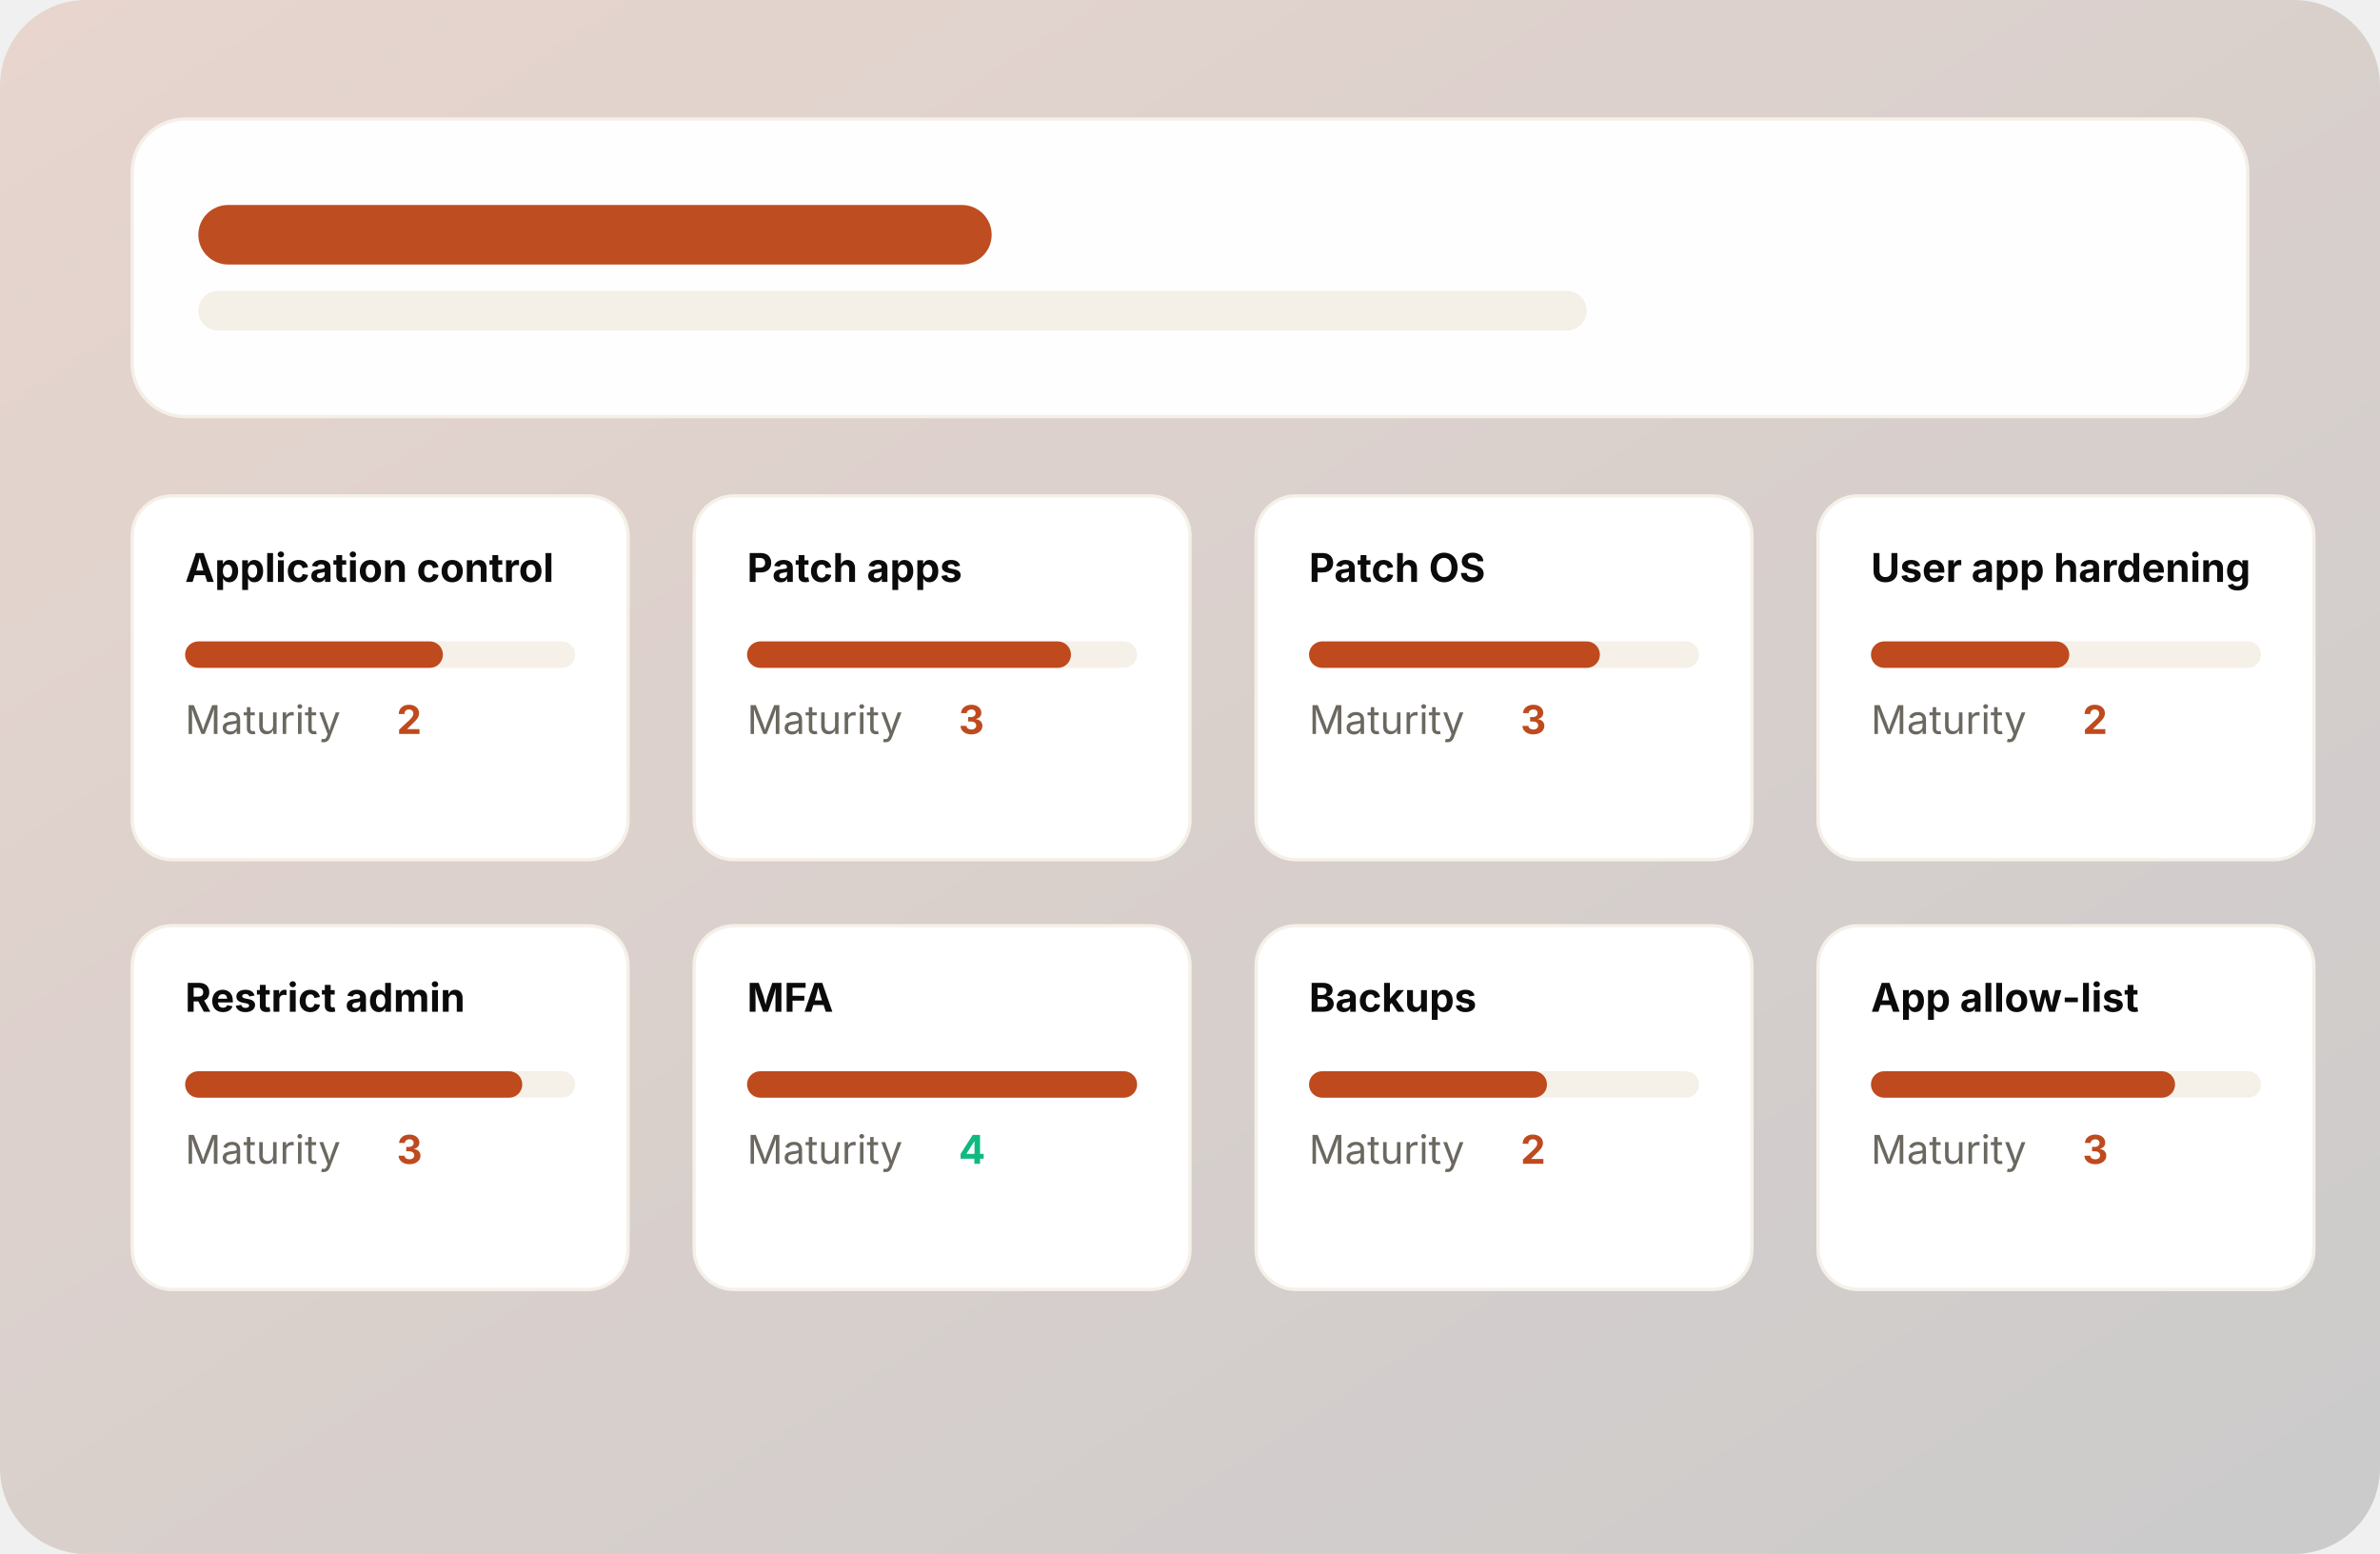
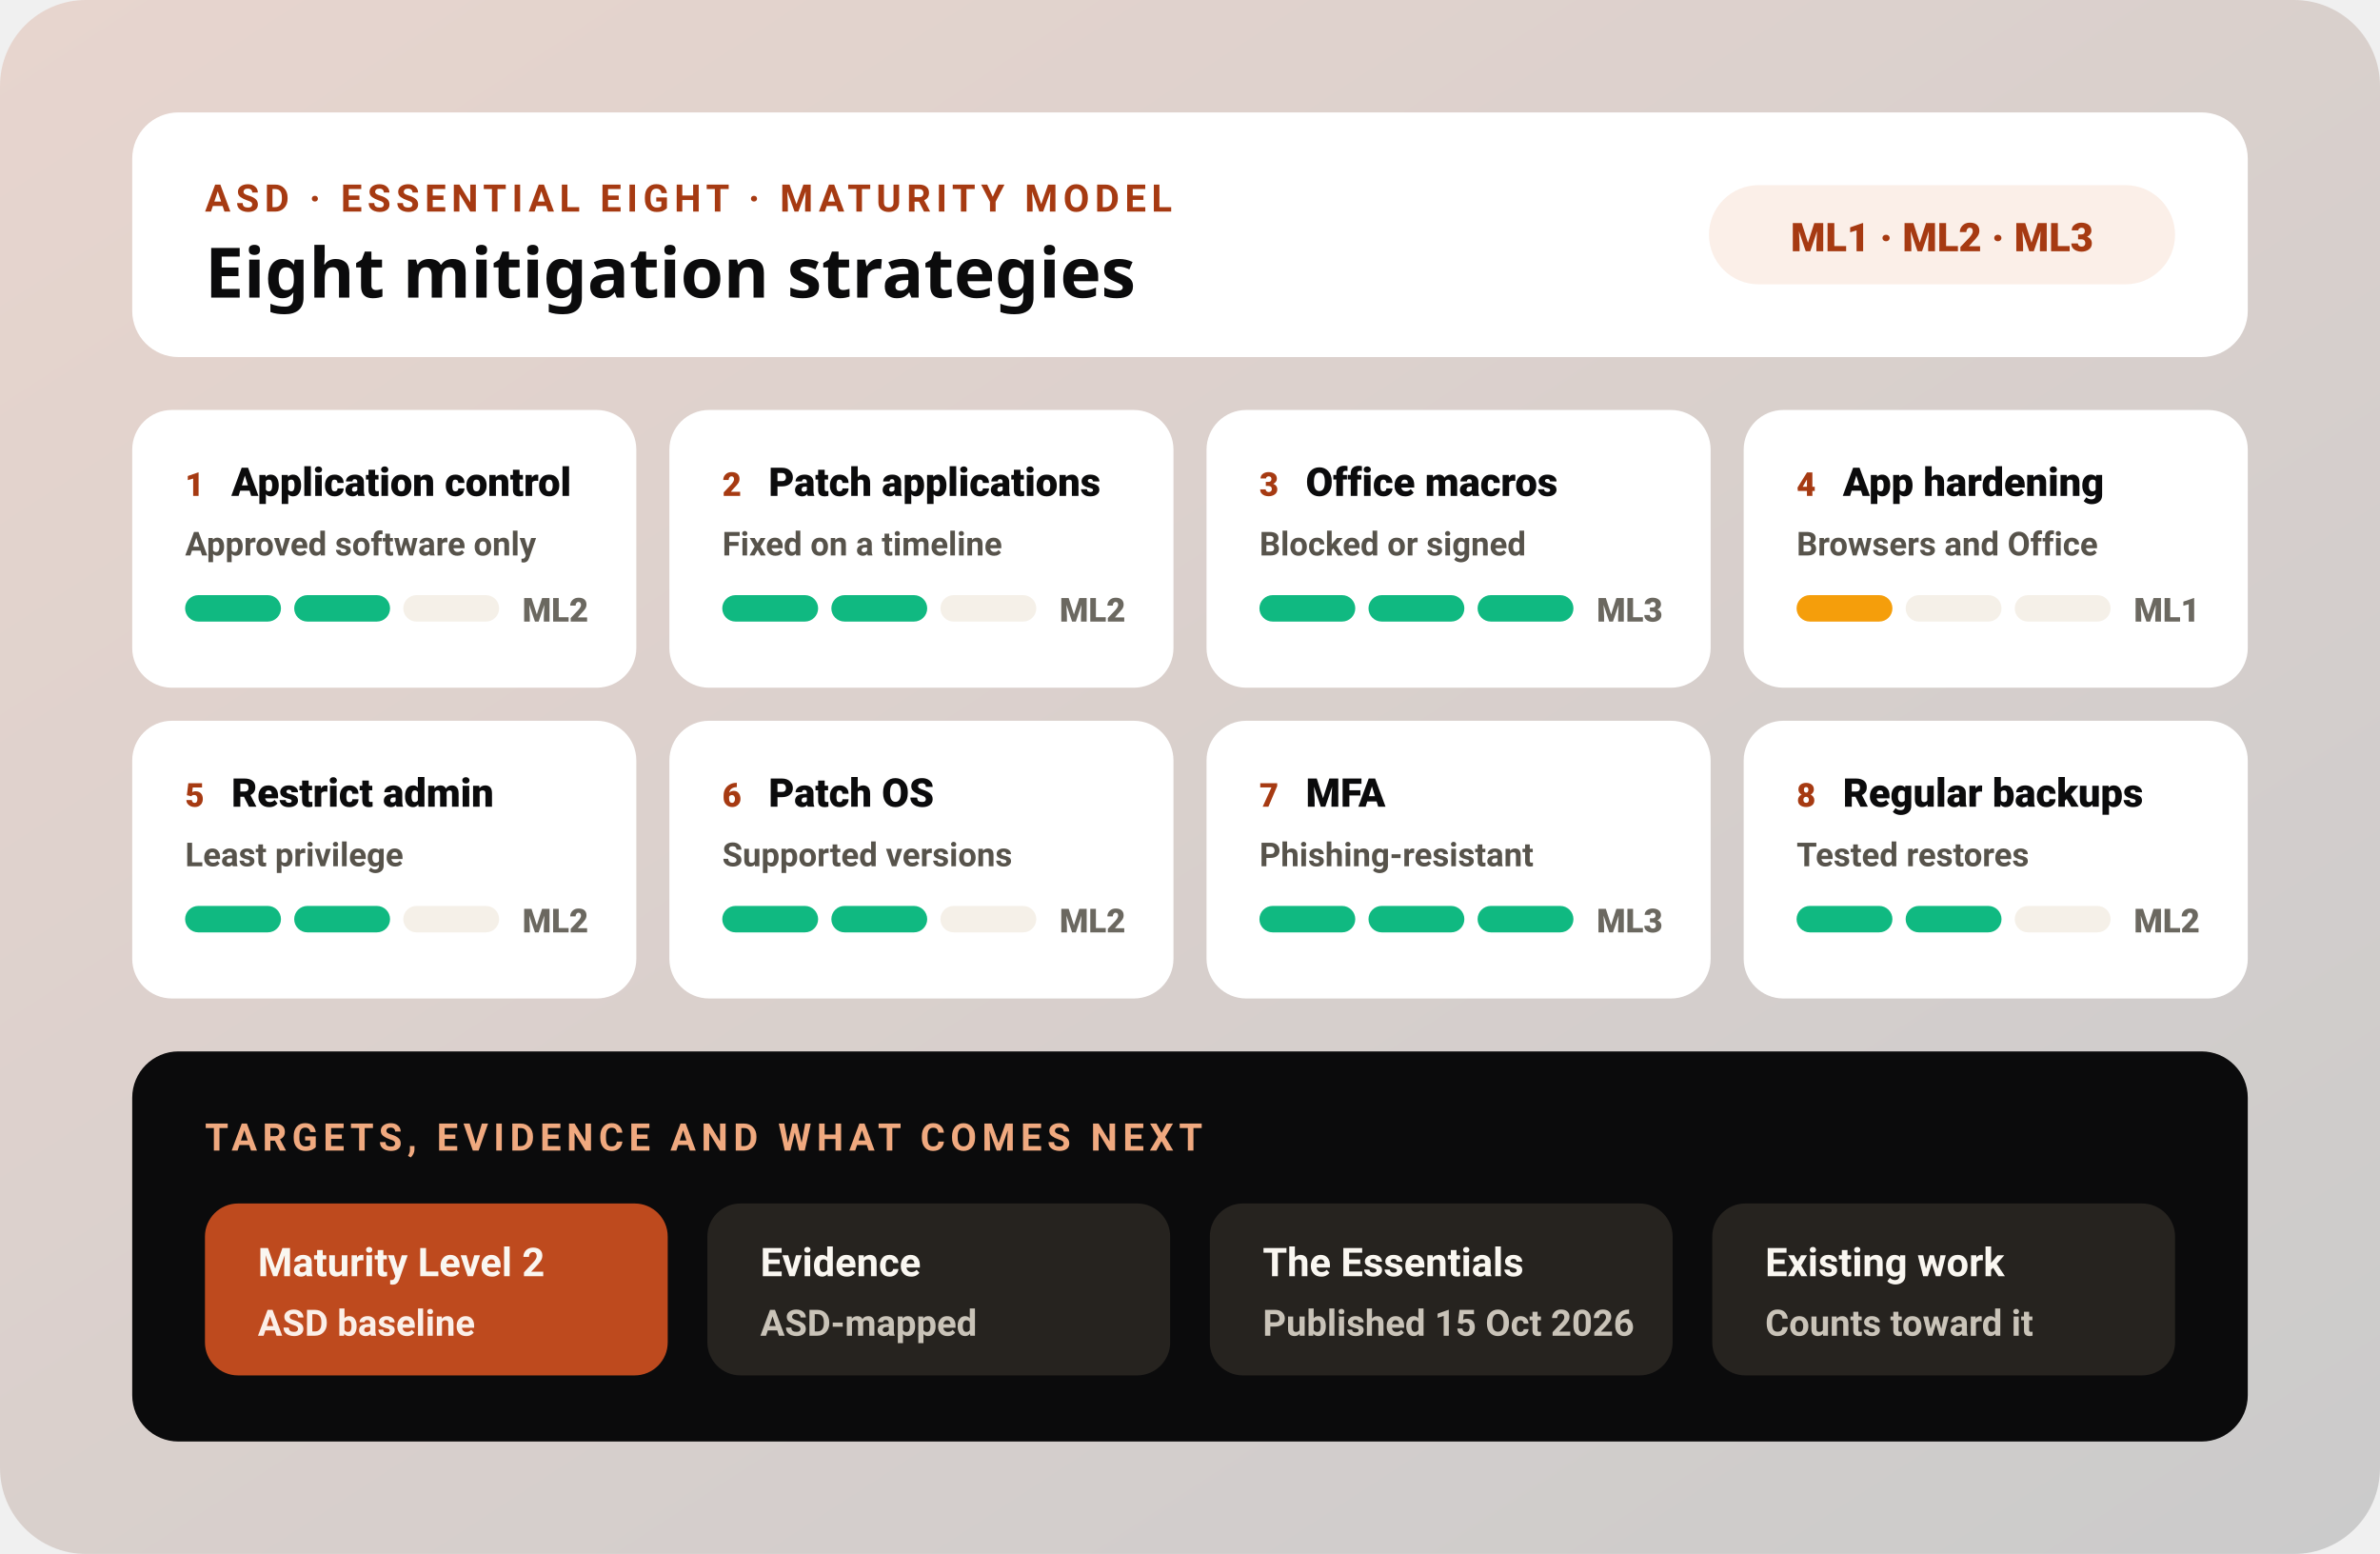
- <svg xmlns="http://www.w3.org/2000/svg" viewBox="0 0 720 470">
+ <svg xmlns="http://www.w3.org/2000/svg" viewBox="0 0 720 470" font-family="Manrope, system-ui, -apple-system, Segoe UI, Roboto, sans-serif">
  <defs>
    <linearGradient id="g" x1="0" y1="0" x2="1" y2="1">
      <stop offset="0" stop-color="#BE4A1E" stop-opacity=".16" />
      <stop offset="1" stop-color="#0B0B0C" stop-opacity=".16" />
    </linearGradient>
  </defs>
  <rect width="720" height="470" rx="26" fill="url(#g)" />
-   <g opacity=".98">
-     <rect x="40" y="36" width="640" height="90" rx="16" fill="#fff" stroke="#F5F0E8" />
-     <rect x="60" y="62" width="240" height="18" rx="9" fill="#BE4A1E" />
-     <rect x="60" y="88" width="420" height="12" rx="6" fill="#F5F0E8" />
+   <g transform="translate(40,34)">
+     <rect width="640" height="74" rx="14" fill="#fff" />
+     <text x="22" y="30" font-size="11.5" font-weight="700" fill="#A63A12" letter-spacing="1.6">ASD · ESSENTIAL EIGHT · MATURITY MODEL</text>
+     <text x="22" y="56" font-family="Bricolage Grotesque, Manrope, system-ui, sans-serif" font-size="21" font-weight="700" fill="#0B0B0C">Eight mitigation strategies</text>
+     <rect x="477" y="22" width="141" height="30" rx="15" fill="#FBEFE8" />
+     <text x="547.5" y="42" text-anchor="middle" font-size="12" font-weight="800" fill="#A63A12">ML1 · ML2 · ML3</text>
  </g>
-   <g font-family="Inter, system-ui, Segoe UI, Roboto, sans-serif" font-size="12" fill="#0B0B0C">
-     <g transform="translate(40,150)">
-       <g>
-         <rect width="150" height="110" rx="12" fill="#fff" stroke="#F5F0E8" />
-         <text x="16" y="26" font-weight="700" fill="#0B0B0C">Application control</text>
-         <rect x="16" y="44" width="118" height="8" rx="4" fill="#F5F0E8" />
-         <rect x="16" y="44" width="78" height="8" rx="4" fill="#BE4A1E" />
-         <text x="16" y="72" fill="#6B6860">Maturity</text>
-         <text x="80" y="72" fill="#BE4A1E" font-weight="700">2</text>
-       </g>
-       <g transform="translate(170,0)">
-         <rect width="150" height="110" rx="12" fill="#fff" stroke="#F5F0E8" />
-         <text x="16" y="26" font-weight="700">Patch apps</text>
-         <rect x="16" y="44" width="118" height="8" rx="4" fill="#F5F0E8" />
-         <rect x="16" y="44" width="98" height="8" rx="4" fill="#BE4A1E" />
-         <text x="16" y="72" fill="#6B6860">Maturity</text>
-         <text x="80" y="72" fill="#BE4A1E" font-weight="700">3</text>
-       </g>
-       <g transform="translate(340,0)">
-         <rect width="150" height="110" rx="12" fill="#fff" stroke="#F5F0E8" />
-         <text x="16" y="26" font-weight="700">Patch OS</text>
-         <rect x="16" y="44" width="118" height="8" rx="4" fill="#F5F0E8" />
-         <rect x="16" y="44" width="88" height="8" rx="4" fill="#BE4A1E" />
-         <text x="16" y="72" fill="#6B6860">Maturity</text>
-         <text x="80" y="72" fill="#BE4A1E" font-weight="700">3</text>
-       </g>
-       <g transform="translate(510,0)">
-         <rect width="150" height="110" rx="12" fill="#fff" stroke="#F5F0E8" />
-         <text x="16" y="26" font-weight="700">User app hardening</text>
-         <rect x="16" y="44" width="118" height="8" rx="4" fill="#F5F0E8" />
-         <rect x="16" y="44" width="60" height="8" rx="4" fill="#BE4A1E" />
-         <text x="16" y="72" fill="#6B6860">Maturity</text>
-         <text x="80" y="72" fill="#BE4A1E" font-weight="700">2</text>
-       </g>
-     </g>
-     <g transform="translate(40,280)">
-       <g>
-         <rect width="150" height="110" rx="12" fill="#fff" stroke="#F5F0E8" />
-         <text x="16" y="26" font-weight="700">Restrict admin</text>
-         <rect x="16" y="44" width="118" height="8" rx="4" fill="#F5F0E8" />
-         <rect x="16" y="44" width="102" height="8" rx="4" fill="#BE4A1E" />
-         <text x="16" y="72" fill="#6B6860">Maturity</text>
-         <text x="80" y="72" fill="#BE4A1E" font-weight="700">3</text>
-       </g>
-       <g transform="translate(170,0)">
-         <rect width="150" height="110" rx="12" fill="#fff" stroke="#F5F0E8" />
-         <text x="16" y="26" font-weight="700">MFA</text>
-         <rect x="16" y="44" width="118" height="8" rx="4" fill="#F5F0E8" />
-         <rect x="16" y="44" width="118" height="8" rx="4" fill="#BE4A1E" />
-         <text x="16" y="72" fill="#6B6860">Maturity</text>
-         <text x="80" y="72" fill="#10B981" font-weight="700">4</text>
-       </g>
-       <g transform="translate(340,0)">
-         <rect width="150" height="110" rx="12" fill="#fff" stroke="#F5F0E8" />
-         <text x="16" y="26" font-weight="700">Backups</text>
-         <rect x="16" y="44" width="118" height="8" rx="4" fill="#F5F0E8" />
-         <rect x="16" y="44" width="72" height="8" rx="4" fill="#BE4A1E" />
-         <text x="16" y="72" fill="#6B6860">Maturity</text>
-         <text x="80" y="72" fill="#BE4A1E" font-weight="700">2</text>
-       </g>
-       <g transform="translate(510,0)">
-         <rect width="150" height="110" rx="12" fill="#fff" stroke="#F5F0E8" />
-         <text x="16" y="26" font-weight="700">App allow-list</text>
-         <rect x="16" y="44" width="118" height="8" rx="4" fill="#F5F0E8" />
-         <rect x="16" y="44" width="92" height="8" rx="4" fill="#BE4A1E" />
-         <text x="16" y="72" fill="#6B6860">Maturity</text>
-         <text x="80" y="72" fill="#BE4A1E" font-weight="700">3</text>
-       </g>
-     </g>
+   <g transform="translate(40,124)">
+     <rect width="152.5" height="84" rx="12" fill="#fff" />
+     <text x="16" y="26" font-size="10" font-weight="800" fill="#A63A12">1</text>
+     <text x="30" y="26" font-size="12" font-weight="800" fill="#0B0B0C">Application control</text>
+     <text x="16" y="44" font-size="10" font-weight="600" fill="#57534B">Approved software only</text>
+     <rect x="16" y="56" width="29" height="8" rx="4" fill="#10B981" />
+     <rect x="49" y="56" width="29" height="8" rx="4" fill="#10B981" />
+     <rect x="82" y="56" width="29" height="8" rx="4" fill="#F5F0E8" />
+     <text x="138" y="64" text-anchor="end" font-size="10" font-weight="800" fill="#6B6860">ML2</text>
+   </g>
+   <g transform="translate(202.5,124)">
+     <rect width="152.5" height="84" rx="12" fill="#fff" />
+     <text x="16" y="26" font-size="10" font-weight="800" fill="#A63A12">2</text>
+     <text x="30" y="26" font-size="12" font-weight="800" fill="#0B0B0C">Patch applications</text>
+     <text x="16" y="44" font-size="10" font-weight="600" fill="#57534B">Fixed on a timeline</text>
+     <rect x="16" y="56" width="29" height="8" rx="4" fill="#10B981" />
+     <rect x="49" y="56" width="29" height="8" rx="4" fill="#10B981" />
+     <rect x="82" y="56" width="29" height="8" rx="4" fill="#F5F0E8" />
+     <text x="138" y="64" text-anchor="end" font-size="10" font-weight="800" fill="#6B6860">ML2</text>
+   </g>
+   <g transform="translate(365,124)">
+     <rect width="152.5" height="84" rx="12" fill="#fff" />
+     <text x="16" y="26" font-size="10" font-weight="800" fill="#A63A12">3</text>
+     <text x="30" y="26" font-size="12" font-weight="800" fill="#0B0B0C">Office macros</text>
+     <text x="16" y="44" font-size="10" font-weight="600" fill="#57534B">Blocked or signed</text>
+     <rect x="16" y="56" width="29" height="8" rx="4" fill="#10B981" />
+     <rect x="49" y="56" width="29" height="8" rx="4" fill="#10B981" />
+     <rect x="82" y="56" width="29" height="8" rx="4" fill="#10B981" />
+     <text x="138" y="64" text-anchor="end" font-size="10" font-weight="800" fill="#6B6860">ML3</text>
+   </g>
+   <g transform="translate(527.5,124)">
+     <rect width="152.5" height="84" rx="12" fill="#fff" />
+     <text x="16" y="26" font-size="10" font-weight="800" fill="#A63A12">4</text>
+     <text x="30" y="26" font-size="12" font-weight="800" fill="#0B0B0C">App hardening</text>
+     <text x="16" y="44" font-size="10" font-weight="600" fill="#57534B">Browsers and Office</text>
+     <rect x="16" y="56" width="29" height="8" rx="4" fill="#F59E0B" />
+     <rect x="49" y="56" width="29" height="8" rx="4" fill="#F5F0E8" />
+     <rect x="82" y="56" width="29" height="8" rx="4" fill="#F5F0E8" />
+     <text x="138" y="64" text-anchor="end" font-size="10" font-weight="800" fill="#6B6860">ML1</text>
+   </g>
+   <g transform="translate(40,218)">
+     <rect width="152.5" height="84" rx="12" fill="#fff" />
+     <text x="16" y="26" font-size="10" font-weight="800" fill="#A63A12">5</text>
+     <text x="30" y="26" font-size="12" font-weight="800" fill="#0B0B0C">Restrict admin</text>
+     <text x="16" y="44" font-size="10" font-weight="600" fill="#57534B">Least privilege</text>
+     <rect x="16" y="56" width="29" height="8" rx="4" fill="#10B981" />
+     <rect x="49" y="56" width="29" height="8" rx="4" fill="#10B981" />
+     <rect x="82" y="56" width="29" height="8" rx="4" fill="#F5F0E8" />
+     <text x="138" y="64" text-anchor="end" font-size="10" font-weight="800" fill="#6B6860">ML2</text>
+   </g>
+   <g transform="translate(202.5,218)">
+     <rect width="152.5" height="84" rx="12" fill="#fff" />
+     <text x="16" y="26" font-size="10" font-weight="800" fill="#A63A12">6</text>
+     <text x="30" y="26" font-size="12" font-weight="800" fill="#0B0B0C">Patch OS</text>
+     <text x="16" y="44" font-size="10" font-weight="600" fill="#57534B">Supported versions</text>
+     <rect x="16" y="56" width="29" height="8" rx="4" fill="#10B981" />
+     <rect x="49" y="56" width="29" height="8" rx="4" fill="#10B981" />
+     <rect x="82" y="56" width="29" height="8" rx="4" fill="#F5F0E8" />
+     <text x="138" y="64" text-anchor="end" font-size="10" font-weight="800" fill="#6B6860">ML2</text>
+   </g>
+   <g transform="translate(365,218)">
+     <rect width="152.5" height="84" rx="12" fill="#fff" />
+     <text x="16" y="26" font-size="10" font-weight="800" fill="#A63A12">7</text>
+     <text x="30" y="26" font-size="12" font-weight="800" fill="#0B0B0C">MFA</text>
+     <text x="16" y="44" font-size="10" font-weight="600" fill="#57534B">Phishing-resistant</text>
+     <rect x="16" y="56" width="29" height="8" rx="4" fill="#10B981" />
+     <rect x="49" y="56" width="29" height="8" rx="4" fill="#10B981" />
+     <rect x="82" y="56" width="29" height="8" rx="4" fill="#10B981" />
+     <text x="138" y="64" text-anchor="end" font-size="10" font-weight="800" fill="#6B6860">ML3</text>
+   </g>
+   <g transform="translate(527.5,218)">
+     <rect width="152.5" height="84" rx="12" fill="#fff" />
+     <text x="16" y="26" font-size="10" font-weight="800" fill="#A63A12">8</text>
+     <text x="30" y="26" font-size="12" font-weight="800" fill="#0B0B0C">Regular backups</text>
+     <text x="16" y="44" font-size="10" font-weight="600" fill="#57534B">Tested restores</text>
+     <rect x="16" y="56" width="29" height="8" rx="4" fill="#10B981" />
+     <rect x="49" y="56" width="29" height="8" rx="4" fill="#10B981" />
+     <rect x="82" y="56" width="29" height="8" rx="4" fill="#F5F0E8" />
+     <text x="138" y="64" text-anchor="end" font-size="10" font-weight="800" fill="#6B6860">ML2</text>
+   </g>
+   <g transform="translate(40,318)">
+     <rect width="640" height="118" rx="14" fill="#0B0B0C" />
+     <text x="22" y="30" font-size="11.5" font-weight="700" fill="#F0A97F" letter-spacing="1.6">TARGETS, EVIDENCE AND WHAT COMES NEXT</text>
+     <rect x="22.0" y="46" width="140.0" height="52" rx="10" fill="#BE4A1E" />
+     <text x="38.0" y="68" font-size="12" font-weight="700" fill="#FAF7F1">Maturity Level 2</text>
+     <text x="38.0" y="86" font-size="11" font-weight="600" fill="#FBEFE8">ASD baseline</text>
+     <rect x="174.0" y="46" width="140.0" height="52" rx="10" fill="#26231F" />
+     <text x="190.0" y="68" font-size="12" font-weight="700" fill="#FAF7F1">Evidence</text>
+     <text x="190.0" y="86" font-size="11" font-weight="600" fill="#C9C3B8">ASD-mapped</text>
+     <rect x="326.0" y="46" width="140.0" height="52" rx="10" fill="#26231F" />
+     <text x="342.0" y="68" font-size="12" font-weight="700" fill="#FAF7F1">The Essentials</text>
+     <text x="342.0" y="86" font-size="11" font-weight="600" fill="#C9C3B8">Published 15 Oct 2026</text>
+     <rect x="478.0" y="46" width="140.0" height="52" rx="10" fill="#26231F" />
+     <text x="494.0" y="68" font-size="12" font-weight="700" fill="#FAF7F1">Existing work</text>
+     <text x="494.0" y="86" font-size="11" font-weight="600" fill="#C9C3B8">Counts toward it</text>
  </g>
</svg>
